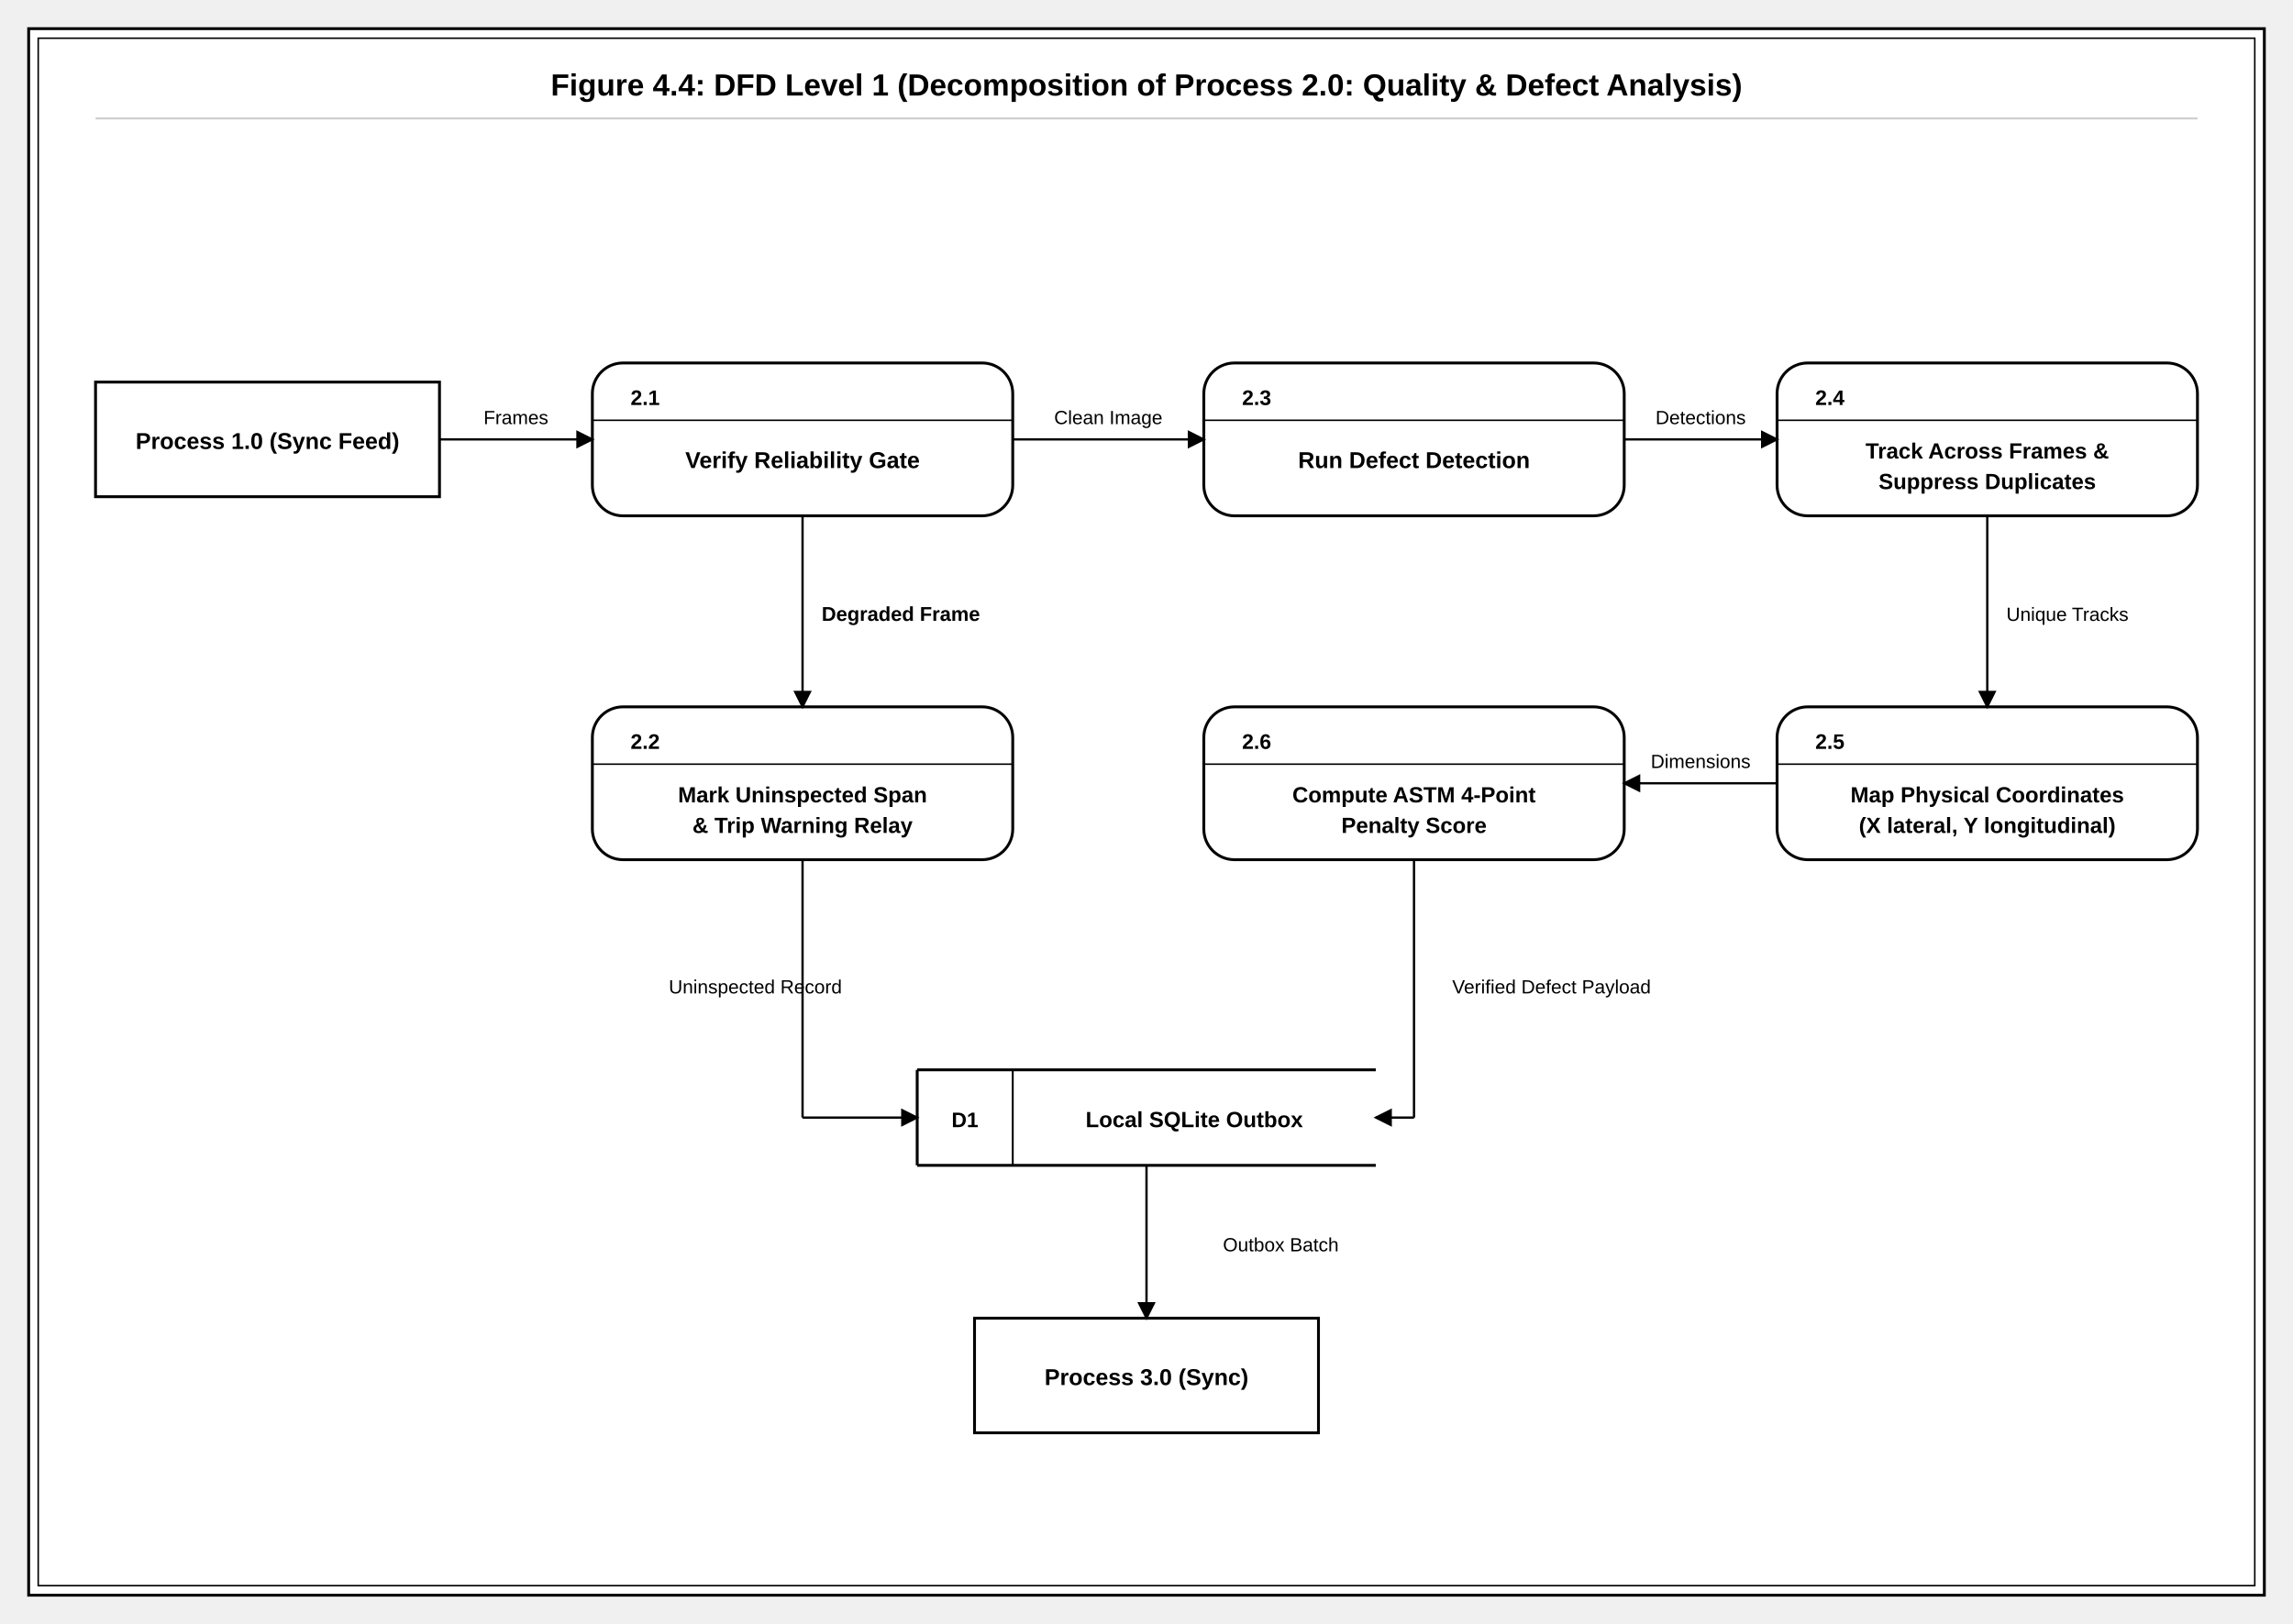
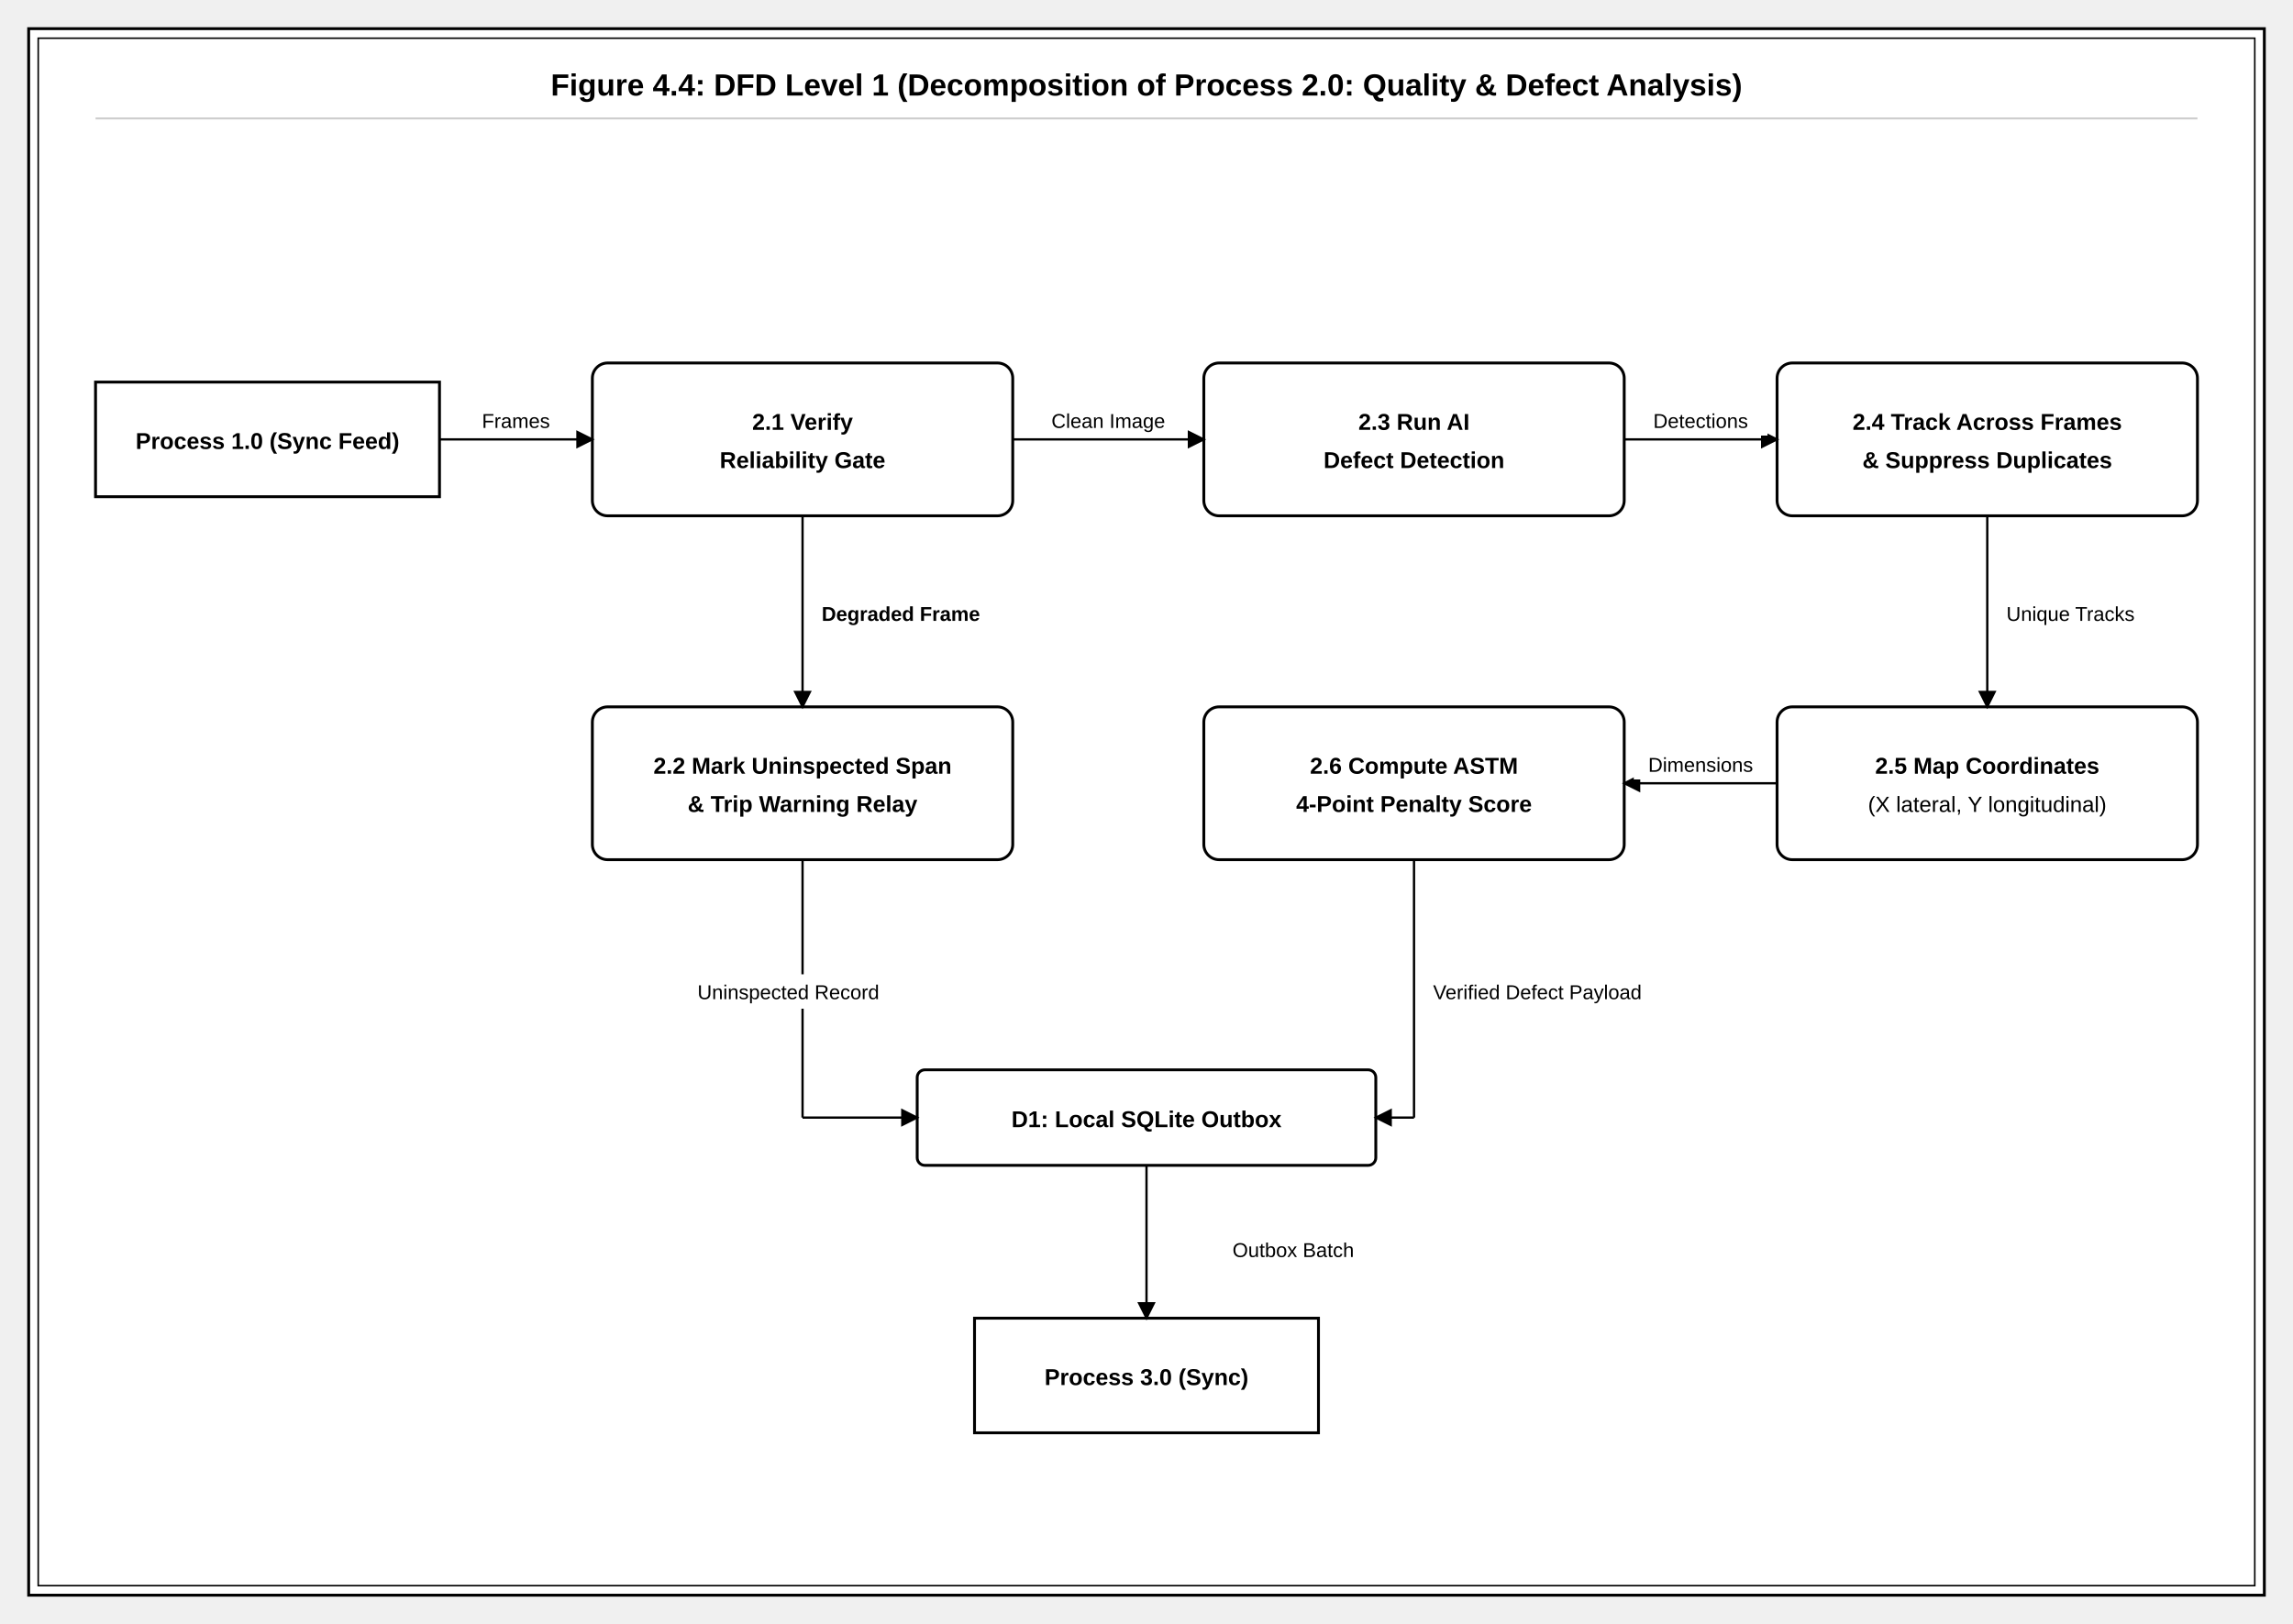
<svg xmlns="http://www.w3.org/2000/svg" viewBox="0 0 1200 850" width="100%" height="100%" style="background-color: #ffffff; font-family: Arial, Helvetica, sans-serif;">
  <defs>
    <marker id="arrow" markerWidth="8" markerHeight="8" refX="7" refY="4" orient="auto">
      <polygon points="0 0, 8 4, 0 8" fill="#000000" />
    </marker>
  </defs>
  <rect x="15" y="15" width="1170" height="820" fill="#ffffff" stroke="#000000" stroke-width="1.5" />
  <rect x="20" y="20" width="1160" height="810" fill="none" stroke="#000000" stroke-width="0.8" />
  <text x="600" y="50" fill="#000000" font-size="16" font-weight="bold" text-anchor="middle">Figure 4.4: DFD Level 1 (Decomposition of Process 2.0: Quality &amp; Defect Analysis)</text>
  <line x1="50" y1="62" x2="1150" y2="62" stroke="#cccccc" stroke-width="1" />
  <rect x="50" y="200" width="180" height="60" fill="#ffffff" stroke="#000000" stroke-width="1.5" />
  <text x="140" y="235" fill="#000000" font-size="12" font-weight="bold" text-anchor="middle">Process 1.0 (Sync Feed)</text>
-   <rect x="310" y="190" width="220" height="80" rx="16" fill="#ffffff" stroke="#000000" stroke-width="1.5" />
-   <line x1="310" y1="220" x2="530" y2="220" stroke="#000000" stroke-width="0.8" />
-   <text x="330" y="212" fill="#000000" font-size="11" font-weight="bold">2.1</text>
-   <text x="420" y="245" fill="#000000" font-size="12" font-weight="bold" text-anchor="middle">Verify Reliability Gate</text>
+   <rect x="310" y="190" width="220" height="80" rx="8" fill="#ffffff" stroke="#000000" stroke-width="1.5" />
+   <text x="420" y="225" fill="#000000" font-size="12" font-weight="bold" text-anchor="middle">2.1 Verify</text>
+   <text x="420" y="245" fill="#000000" font-size="12" font-weight="bold" text-anchor="middle">Reliability Gate</text>
  <line x1="230" y1="230" x2="310" y2="230" stroke="#000000" stroke-width="1.2" marker-end="url(#arrow)" />
-   <text x="270" y="222" fill="#000000" font-size="10" text-anchor="middle">Frames</text>
-   <rect x="310" y="370" width="220" height="80" rx="16" fill="#ffffff" stroke="#000000" stroke-width="1.5" />
-   <line x1="310" y1="400" x2="530" y2="400" stroke="#000000" stroke-width="0.8" />
-   <text x="330" y="392" fill="#000000" font-size="11" font-weight="bold">2.2</text>
-   <text x="420" y="420" fill="#000000" font-size="11.5" font-weight="bold" text-anchor="middle">Mark Uninspected Span</text>
-   <text x="420" y="436" fill="#000000" font-size="11.5" font-weight="bold" text-anchor="middle">&amp; Trip Warning Relay</text>
+   <rect x="245" y="212" width="50" height="16" fill="#ffffff" stroke="none" />
+   <text x="270" y="224" fill="#000000" font-size="10.5" text-anchor="middle">Frames</text>
+   <rect x="310" y="370" width="220" height="80" rx="8" fill="#ffffff" stroke="#000000" stroke-width="1.5" />
+   <text x="420" y="405" fill="#000000" font-size="12" font-weight="bold" text-anchor="middle">2.2 Mark Uninspected Span</text>
+   <text x="420" y="425" fill="#000000" font-size="12" font-weight="bold" text-anchor="middle">&amp; Trip Warning Relay</text>
  <line x1="420" y1="270" x2="420" y2="370" stroke="#000000" stroke-width="1.2" marker-end="url(#arrow)" />
+   <rect x="425" y="312" width="95" height="18" fill="#ffffff" stroke="none" />
  <text x="430" y="325" fill="#000000" font-size="10.5" font-weight="bold">Degraded Frame</text>
-   <rect x="630" y="190" width="220" height="80" rx="16" fill="#ffffff" stroke="#000000" stroke-width="1.5" />
-   <line x1="630" y1="220" x2="850" y2="220" stroke="#000000" stroke-width="0.8" />
-   <text x="650" y="212" fill="#000000" font-size="11" font-weight="bold">2.3</text>
-   <text x="740" y="245" fill="#000000" font-size="12" font-weight="bold" text-anchor="middle">Run Defect Detection</text>
+   <rect x="630" y="190" width="220" height="80" rx="8" fill="#ffffff" stroke="#000000" stroke-width="1.5" />
+   <text x="740" y="225" fill="#000000" font-size="12" font-weight="bold" text-anchor="middle">2.3 Run AI</text>
+   <text x="740" y="245" fill="#000000" font-size="12" font-weight="bold" text-anchor="middle">Defect Detection</text>
  <line x1="530" y1="230" x2="630" y2="230" stroke="#000000" stroke-width="1.2" marker-end="url(#arrow)" />
-   <text x="580" y="222" fill="#000000" font-size="10" text-anchor="middle">Clean Image</text>
-   <rect x="930" y="190" width="220" height="80" rx="16" fill="#ffffff" stroke="#000000" stroke-width="1.5" />
-   <line x1="930" y1="220" x2="1150" y2="220" stroke="#000000" stroke-width="0.8" />
-   <text x="950" y="212" fill="#000000" font-size="11" font-weight="bold">2.4</text>
-   <text x="1040" y="240" fill="#000000" font-size="11.5" font-weight="bold" text-anchor="middle">Track Across Frames &amp;</text>
-   <text x="1040" y="256" fill="#000000" font-size="11.5" font-weight="bold" text-anchor="middle">Suppress Duplicates</text>
+   <rect x="545" y="212" width="70" height="16" fill="#ffffff" stroke="none" />
+   <text x="580" y="224" fill="#000000" font-size="10.5" text-anchor="middle">Clean Image</text>
+   <rect x="930" y="190" width="220" height="80" rx="8" fill="#ffffff" stroke="#000000" stroke-width="1.5" />
+   <text x="1040" y="225" fill="#000000" font-size="12" font-weight="bold" text-anchor="middle">2.4 Track Across Frames</text>
+   <text x="1040" y="245" fill="#000000" font-size="12" font-weight="bold" text-anchor="middle">&amp; Suppress Duplicates</text>
  <line x1="850" y1="230" x2="930" y2="230" stroke="#000000" stroke-width="1.2" marker-end="url(#arrow)" />
-   <text x="890" y="222" fill="#000000" font-size="10" text-anchor="middle">Detections</text>
-   <rect x="930" y="370" width="220" height="80" rx="16" fill="#ffffff" stroke="#000000" stroke-width="1.5" />
-   <line x1="930" y1="400" x2="1150" y2="400" stroke="#000000" stroke-width="0.8" />
-   <text x="950" y="392" fill="#000000" font-size="11" font-weight="bold">2.5</text>
-   <text x="1040" y="420" fill="#000000" font-size="11.5" font-weight="bold" text-anchor="middle">Map Physical Coordinates</text>
-   <text x="1040" y="436" fill="#000000" font-size="11.5" font-weight="bold" text-anchor="middle">(X lateral, Y longitudinal)</text>
+   <rect x="855" y="212" width="70" height="16" fill="#ffffff" stroke="none" />
+   <text x="890" y="224" fill="#000000" font-size="10.5" text-anchor="middle">Detections</text>
+   <rect x="930" y="370" width="220" height="80" rx="8" fill="#ffffff" stroke="#000000" stroke-width="1.5" />
+   <text x="1040" y="405" fill="#000000" font-size="12" font-weight="bold" text-anchor="middle">2.5 Map Coordinates</text>
+   <text x="1040" y="425" fill="#000000" font-size="11.5" text-anchor="middle">(X lateral, Y longitudinal)</text>
  <line x1="1040" y1="270" x2="1040" y2="370" stroke="#000000" stroke-width="1.2" marker-end="url(#arrow)" />
-   <text x="1050" y="325" fill="#000000" font-size="10">Unique Tracks</text>
-   <rect x="630" y="370" width="220" height="80" rx="16" fill="#ffffff" stroke="#000000" stroke-width="1.5" />
-   <line x1="630" y1="400" x2="850" y2="400" stroke="#000000" stroke-width="0.8" />
-   <text x="650" y="392" fill="#000000" font-size="11" font-weight="bold">2.6</text>
-   <text x="740" y="420" fill="#000000" font-size="11.5" font-weight="bold" text-anchor="middle">Compute ASTM 4-Point</text>
-   <text x="740" y="436" fill="#000000" font-size="11.5" font-weight="bold" text-anchor="middle">Penalty Score</text>
+   <rect x="1045" y="312" width="85" height="18" fill="#ffffff" stroke="none" />
+   <text x="1050" y="325" fill="#000000" font-size="10.5">Unique Tracks</text>
+   <rect x="630" y="370" width="220" height="80" rx="8" fill="#ffffff" stroke="#000000" stroke-width="1.5" />
+   <text x="740" y="405" fill="#000000" font-size="12" font-weight="bold" text-anchor="middle">2.6 Compute ASTM</text>
+   <text x="740" y="425" fill="#000000" font-size="12" font-weight="bold" text-anchor="middle">4-Point Penalty Score</text>
  <line x1="930" y1="410" x2="850" y2="410" stroke="#000000" stroke-width="1.2" marker-end="url(#arrow)" />
-   <text x="890" y="402" fill="#000000" font-size="10" text-anchor="middle">Dimensions</text>
-   <g transform="translate(480, 560)">
-     <line x1="0" y1="0" x2="240" y2="0" stroke="#000000" stroke-width="1.5" />
-     <line x1="0" y1="50" x2="240" y2="50" stroke="#000000" stroke-width="1.5" />
-     <line x1="0" y1="0" x2="0" y2="50" stroke="#000000" stroke-width="1.5" />
-     <line x1="50" y1="0" x2="50" y2="50" stroke="#000000" stroke-width="1" />
-     <text x="25" y="30" fill="#000000" font-size="11" font-weight="bold" text-anchor="middle">D1</text>
-     <text x="145" y="30" fill="#000000" font-size="11.5" font-weight="bold" text-anchor="middle">Local SQLite Outbox</text>
-   </g>
+   <rect x="855" y="392" width="70" height="16" fill="#ffffff" stroke="none" />
+   <text x="890" y="404" fill="#000000" font-size="10.5" text-anchor="middle">Dimensions</text>
+   <rect x="480" y="560" width="240" height="50" rx="4" fill="#ffffff" stroke="#000000" stroke-width="1.5" />
+   <text x="600" y="590" fill="#000000" font-size="12" font-weight="bold" text-anchor="middle">D1: Local SQLite Outbox</text>
  <line x1="420" y1="450" x2="420" y2="585" stroke="#000000" stroke-width="1.2" />
  <line x1="420" y1="585" x2="480" y2="585" stroke="#000000" stroke-width="1.2" marker-end="url(#arrow)" />
-   <text x="350" y="520" fill="#000000" font-size="10">Uninspected Record</text>
+   <rect x="310" y="510" width="115" height="18" fill="#ffffff" stroke="none" />
+   <text x="365" y="523" fill="#000000" font-size="10.5">Uninspected Record</text>
  <line x1="740" y1="450" x2="740" y2="585" stroke="#000000" stroke-width="1.2" />
  <line x1="740" y1="585" x2="720" y2="585" stroke="#000000" stroke-width="1.2" marker-end="url(#arrow)" />
-   <text x="760" y="520" fill="#000000" font-size="10">Verified Defect Payload</text>
+   <rect x="745" y="510" width="130" height="18" fill="#ffffff" stroke="none" />
+   <text x="750" y="523" fill="#000000" font-size="10.5">Verified Defect Payload</text>
  <rect x="510" y="690" width="180" height="60" fill="#ffffff" stroke="#000000" stroke-width="1.5" />
  <text x="600" y="725" fill="#000000" font-size="12" font-weight="bold" text-anchor="middle">Process 3.0 (Sync)</text>
  <line x1="600" y1="610" x2="600" y2="690" stroke="#000000" stroke-width="1.2" marker-end="url(#arrow)" />
-   <text x="640" y="655" fill="#000000" font-size="10">Outbox Batch</text>
+   <rect x="605" y="645" width="80" height="18" fill="#ffffff" stroke="none" />
+   <text x="645" y="658" fill="#000000" font-size="10.5">Outbox Batch</text>
</svg>
